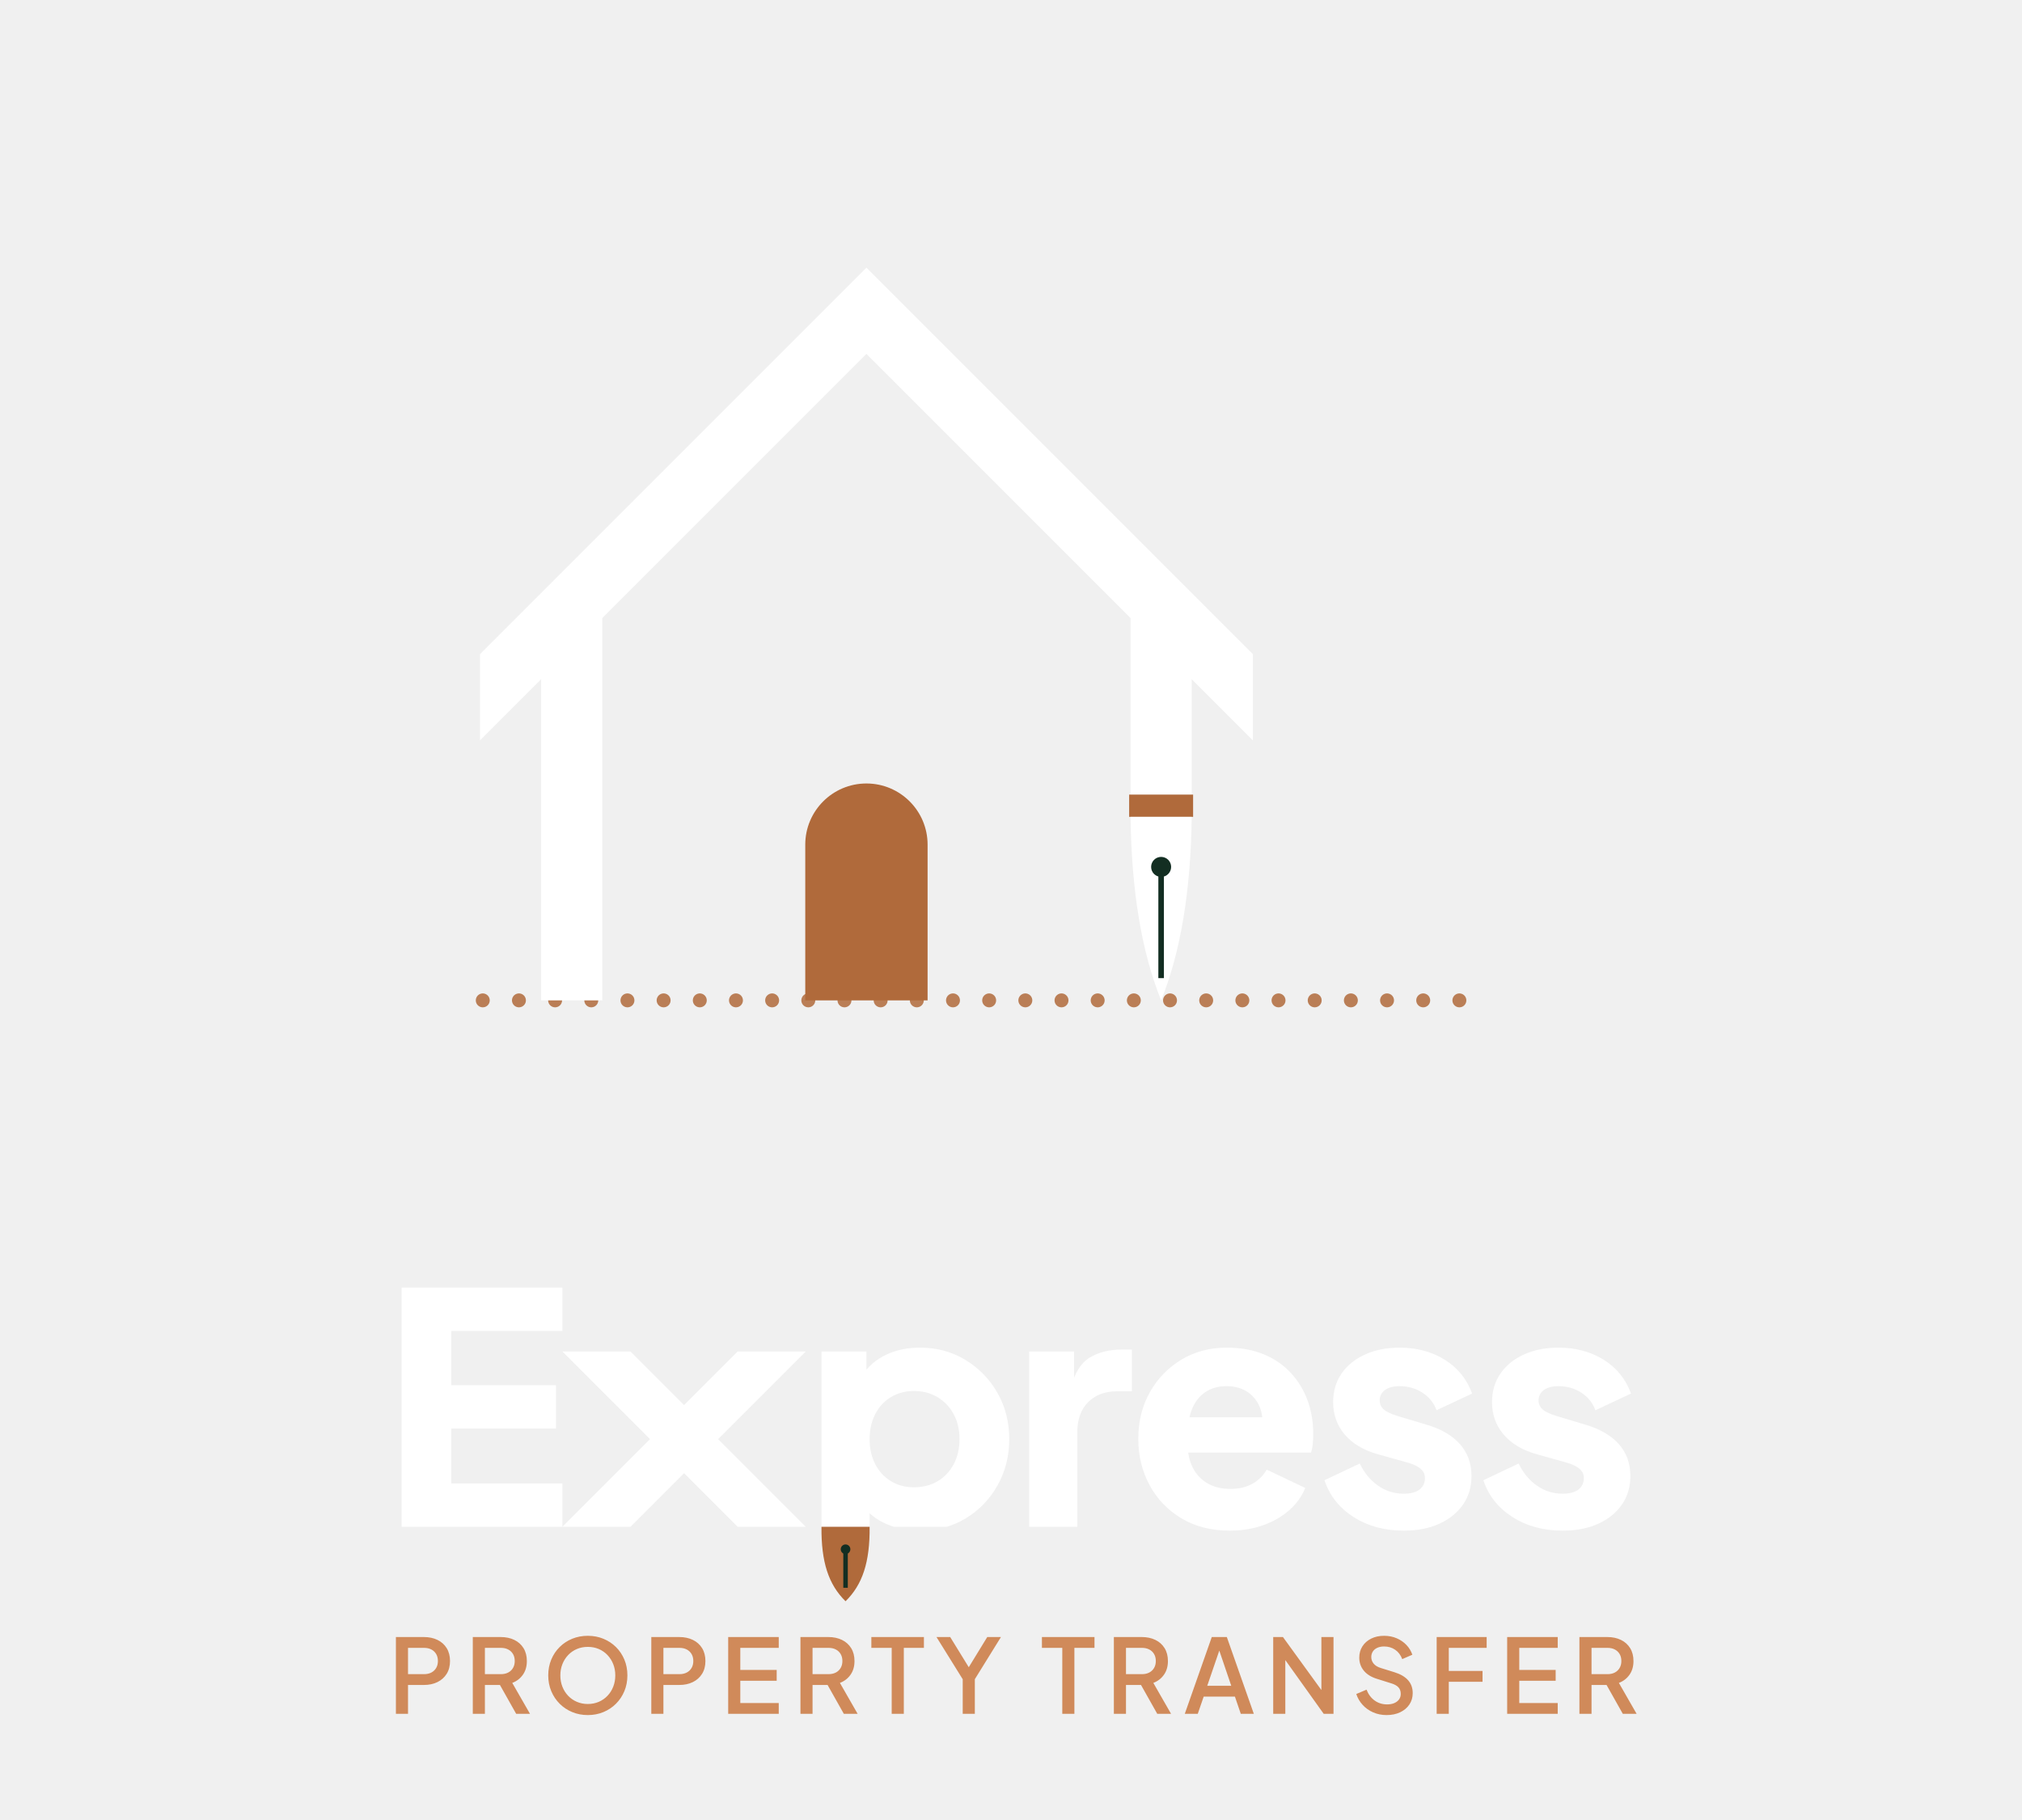
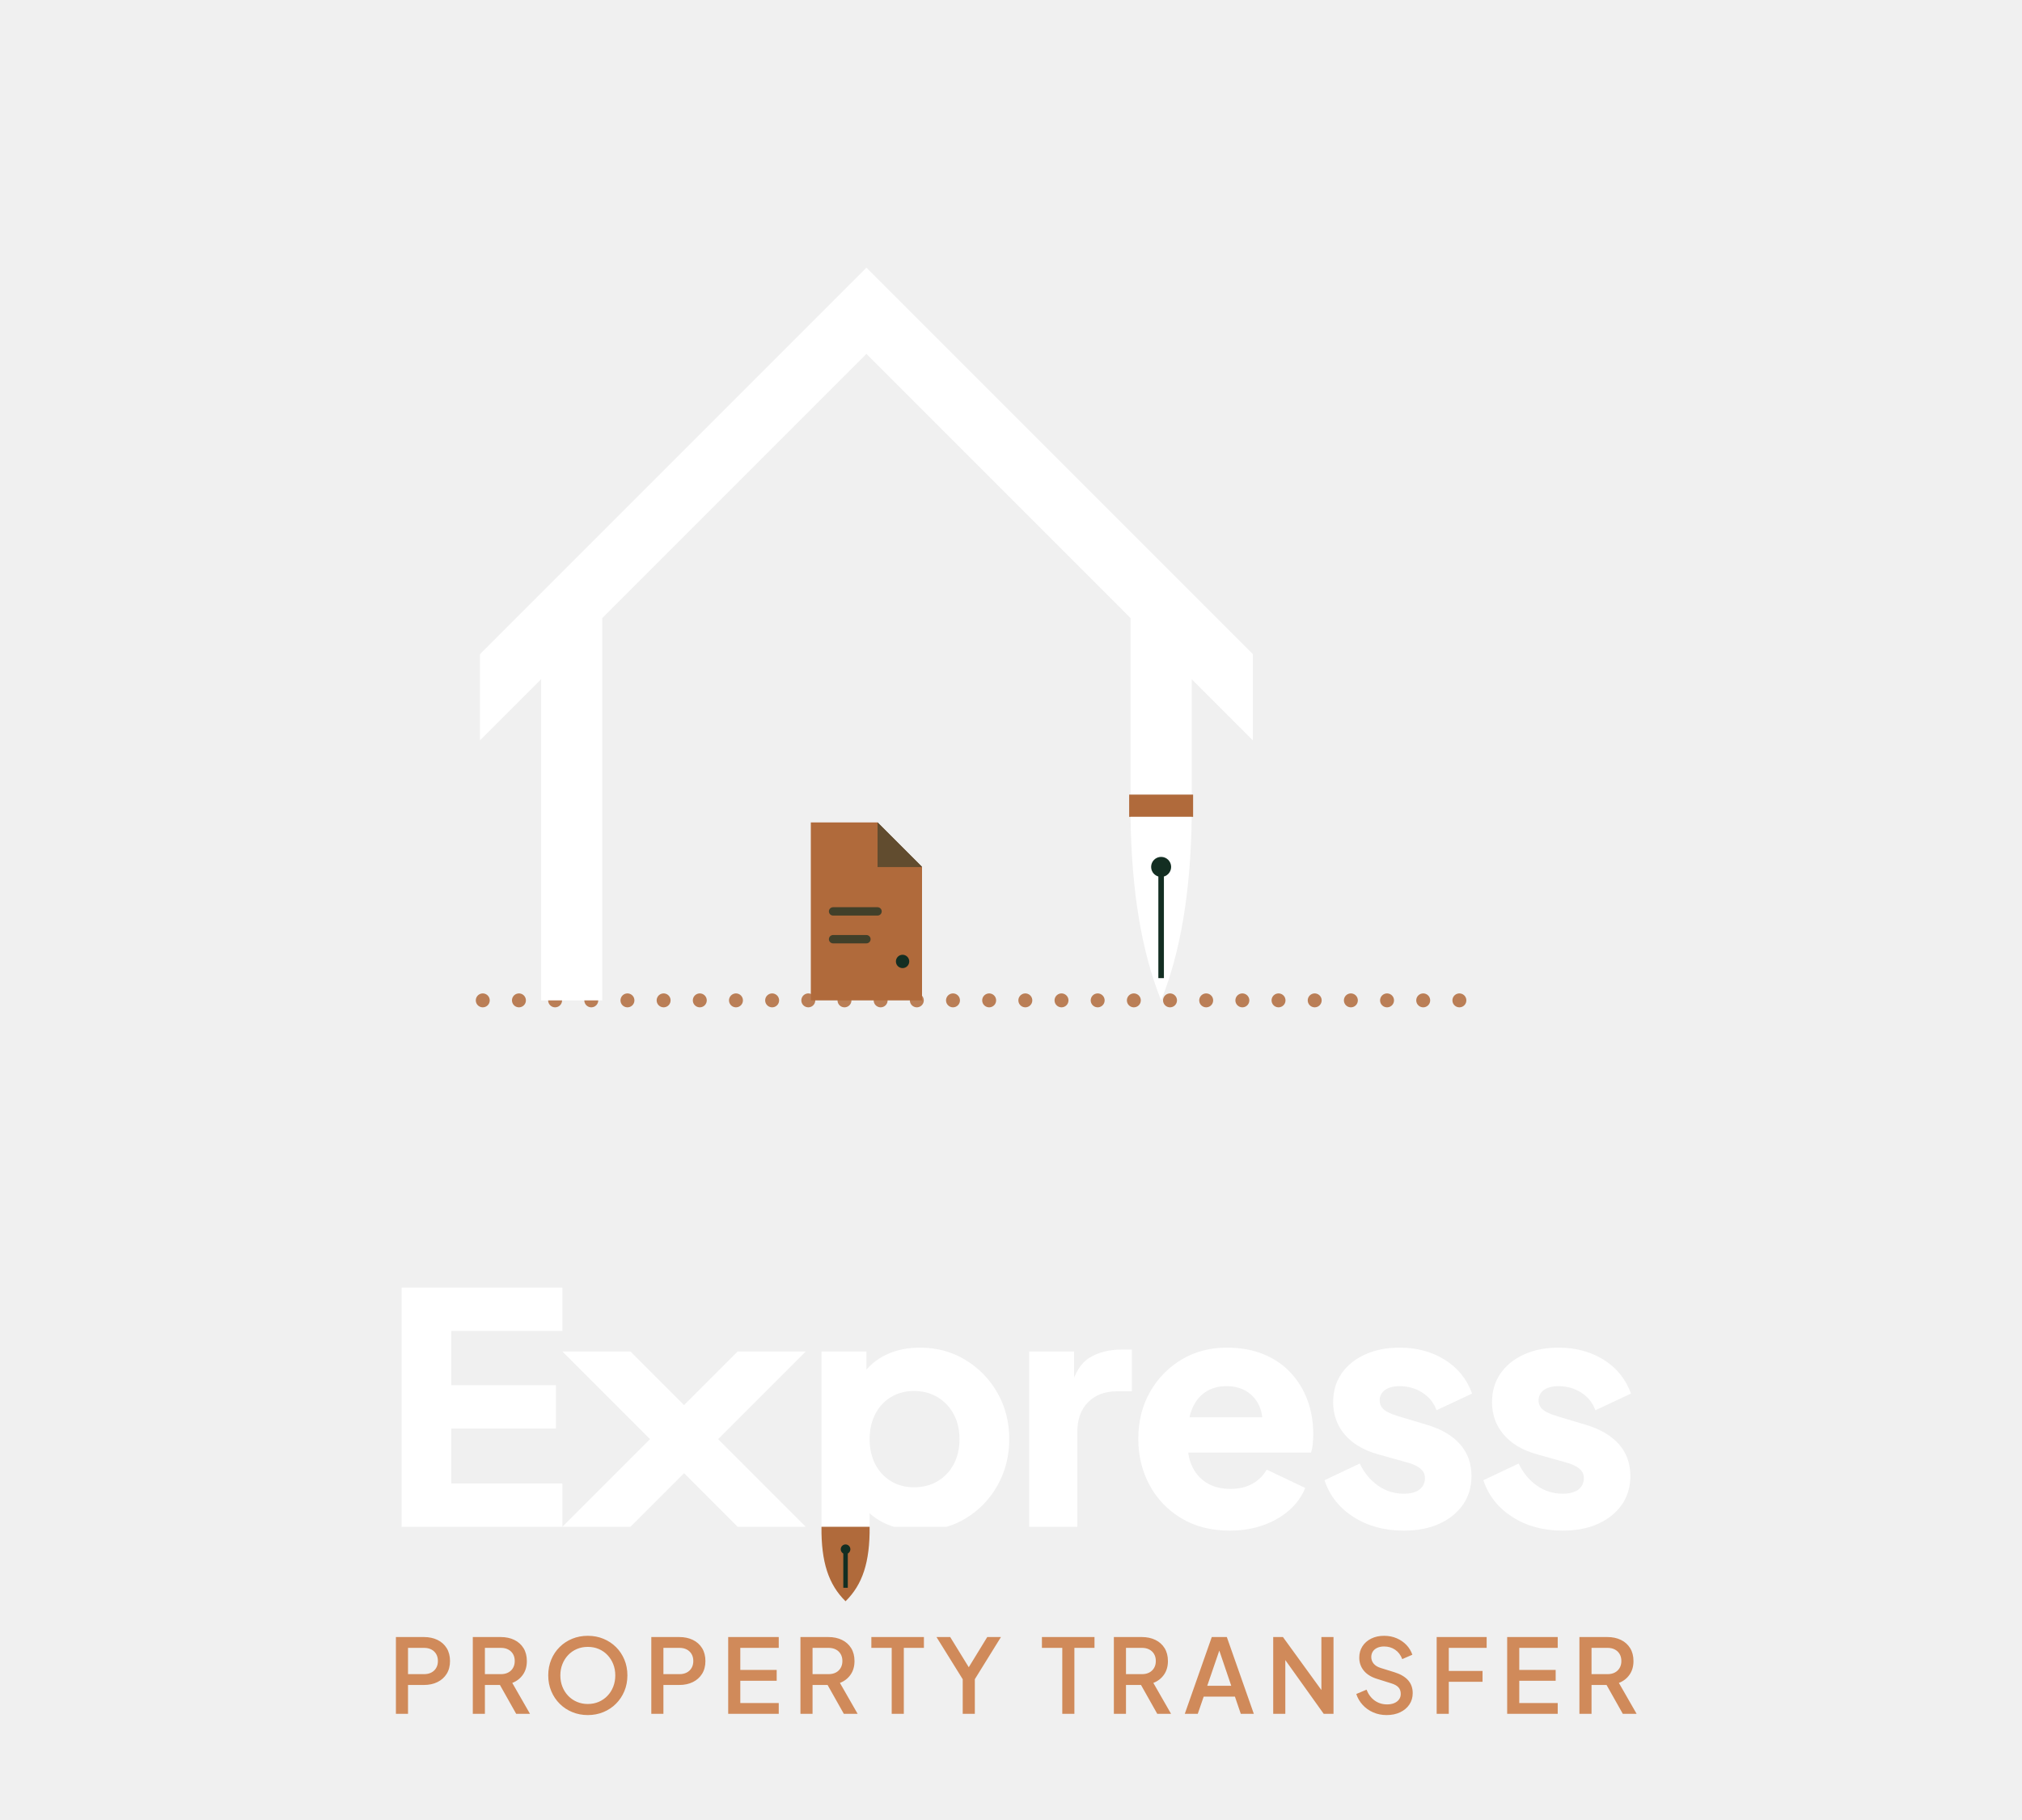
<svg xmlns="http://www.w3.org/2000/svg" viewBox="0 0 800 720" width="800" height="720">
  <g transform="translate(400 250) scale(1.1) translate(-308 -259.5)">
    <path d="M118 392H478" fill="none" stroke="#B06A3B" stroke-width="5" stroke-linecap="round" stroke-dasharray="0.01 13" opacity="0.85" />
    <path d="M117 267.5L256 128.5L395 267.5V298.5L256 159.5L117 298.5Z M139 250H161V392H139Z" fill="#ffffff" />
-     <path d="M234 392V336a22 22 0 0 1 44 0v56z" fill="#B06A3B" />
+     <path d="M236 392V328H260L276 344V392Z" fill="#B06A3B" />
+     <path d="M260 328V344H276Z" fill="#132E22" />
+     <path d="M260 328L276 344H260Z" fill="#B06A3B" opacity=".5" />
+     <path d="M244 360h16M244 370h12" stroke="#132E22" stroke-width="3" stroke-linecap="round" opacity=".7" />
+     <circle cx="269" cy="378" r="2.4" fill="#132E22" />
    <path d="M351 250H373V318H351Z" fill="#ffffff" />
    <rect x="350.5" y="318" width="23" height="8" fill="#B06A3B" />
    <path d="M351 326H373Q372.5 366 362 392Q351.5 366 351 326Z" fill="#ffffff" />
    <circle cx="362" cy="344" r="3.6" fill="#132E22" />
    <rect x="361" y="344" width="2" height="40" fill="#132E22" />
  </g>
  <g transform="translate(150.5001 604) scale(1.27)">
    <g transform="scale(0.1 -0.1)">
      <defs>
        <clipPath id="pclip3">
          <rect x="-2000" y="0" width="6000" height="2000" />
        </clipPath>
      </defs>
      <path transform="translate(0 0)" fill="#ffffff" d="M66 0V745H567V610H221V441H547V306H221V135H567V0Z" />
      <path transform="translate(559 0)" fill="#ffffff" d="M8 0H220.132L766.132 546H554ZM554 0H766.132L220.132 546H8Z" />
      <g clip-path="url(#pclip3)">
        <path transform="translate(1319.132 0)" fill="#ffffff" d="M55 -200V546H195V442L182 472Q209 513 255.5 535.5Q302 558 362 558Q440 558 503.0 520.0Q566 482 603.0 417.5Q640 353 640 273Q640 194 603.5 129.0Q567 64 504.0 26.0Q441 -12 361 -12Q305 -12 257.5 8.5Q210 29 181 69L205 100V-200ZM343 123Q385 123 417.0 142.0Q449 161 467.0 195.0Q485 229 485 273Q485 317 467.0 350.5Q449 384 417.0 403.5Q385 423 343 423Q303 423 271.5 404.0Q240 385 222.5 351.0Q205 317 205 273Q205 229 222.5 195.0Q240 161 271.5 142.0Q303 123 343 123Z" />
      </g>
      <path transform="translate(1319.132 0)" fill="#B06A3B" d="M55 0H205C206 -110 183 -180 130 -232C77 -180 54 -110 55 0Z" />
      <circle transform="translate(1319.132 0)" cx="130" cy="-70" r="15" fill="#132E22" />
      <rect transform="translate(1319.132 0)" x="123" y="-190" width="14" height="120" fill="#132E22" />
      <path transform="translate(1966.132 0)" fill="#ffffff" d="M55 0V546H195V415L185 434Q203 503 244.5 527.5Q286 552 343 552H375V422H328Q273 422 239.0 388.5Q205 355 205 294V0Z" />
      <path transform="translate(2328.132 0)" fill="#ffffff" d="M318 -12Q231 -12 167.0 26.5Q103 65 68.0 130.0Q33 195 33 274Q33 356 69.5 420.0Q106 484 168.0 521.0Q230 558 308 558Q373 558 423.0 537.5Q473 517 507.5 480.0Q542 443 560.0 394.5Q578 346 578 289Q578 273 576.5 257.5Q575 242 571 231H162V341H486L415 289Q425 332 414.0 365.5Q403 399 375.5 418.5Q348 438 308 438Q269 438 241.0 419.0Q213 400 199.0 363.0Q185 326 188 273Q184 227 199.0 192.0Q214 157 245.0 137.5Q276 118 320 118Q360 118 388.5 134.0Q417 150 433 178L553 121Q537 81 502.5 51.0Q468 21 421.0 4.5Q374 -12 318 -12Z" />
      <path transform="translate(2919.132 0)" fill="#ffffff" d="M269 -12Q179 -12 112.5 30.5Q46 73 22 145L132 197Q153 153 189.0 128.0Q225 103 269 103Q301 103 318.0 116.0Q335 129 335 152Q335 164 329.0 172.5Q323 181 311.0 188.0Q299 195 281 200L188 226Q121 245 85.0 287.5Q49 330 49 388Q49 439 75.0 477.0Q101 515 148.0 536.5Q195 558 256 558Q336 558 396.5 520.5Q457 483 482 415L371 363Q359 397 327.5 417.5Q296 438 256 438Q227 438 210.5 426.0Q194 414 194 393Q194 382 200.0 373.0Q206 364 219.5 357.0Q233 350 253 344L340 318Q408 298 444.0 257.5Q480 217 480 158Q480 107 453.5 69.0Q427 31 380.0 9.5Q333 -12 269 -12Z" />
      <path transform="translate(3414.132 0)" fill="#ffffff" d="M269 -12Q179 -12 112.5 30.5Q46 73 22 145L132 197Q153 153 189.0 128.0Q225 103 269 103Q301 103 318.0 116.0Q335 129 335 152Q335 164 329.0 172.5Q323 181 311.0 188.0Q299 195 281 200L188 226Q121 245 85.0 287.5Q49 330 49 388Q49 439 75.0 477.0Q101 515 148.0 536.5Q195 558 256 558Q336 558 396.5 520.5Q457 483 482 415L371 363Q359 397 327.5 417.5Q296 438 256 438Q227 438 210.5 426.0Q194 414 194 393Q194 382 200.0 373.0Q206 364 219.5 357.0Q233 350 253 344L340 318Q408 298 444.0 257.5Q480 217 480 158Q480 107 453.5 69.0Q427 31 380.0 9.5Q333 -12 269 -12Z" />
    </g>
  </g>
  <g transform="translate(153.5001 678) scale(0.4077795)">
    <path fill="#D08A5A" d="M7.7 0.0V-74.5H34.8Q42.3 -74.5 48.025 -71.725Q53.75 -68.95 56.975 -63.725Q60.2 -58.5 60.2 -51.2Q60.2 -44.0 56.95 -38.8Q53.7 -33.6 48.0 -30.8Q42.3 -28.0 34.8 -28.0H19.45V0.0ZM19.45 -38.5H35.05Q39.1 -38.5 42.1 -40.075Q45.1 -41.65 46.775 -44.525Q48.45 -47.4 48.45 -51.25Q48.45 -55.15 46.775 -58.0Q45.1 -60.85 42.1 -62.425Q39.1 -64.0 35.05 -64.0H19.45Z M82.3 0.0V-74.5H109.35Q116.85 -74.5 122.575 -71.725Q128.3 -68.95 131.525 -63.725Q134.75 -58.5 134.75 -51.2Q134.75 -43.45 130.925 -37.975Q127.1 -32.5 120.6 -30.0L137.8 0.0H124.4L106.1 -32.5L113.8 -28.0H94.05V0.0ZM94.05 -38.5H109.6Q113.65 -38.5 116.65 -40.075Q119.65 -41.65 121.325 -44.525Q123 -47.4 123 -51.25Q123 -55.15 121.325 -58.0Q119.65 -60.85 116.65 -62.425Q113.65 -64.0 109.6 -64.0H94.05Z M193.9 1.2Q185.8 1.2 178.825 -1.675Q171.85 -4.55 166.625 -9.75Q161.4 -14.95 158.45 -21.975Q155.5 -29.0 155.5 -37.3Q155.5 -45.6 158.425 -52.625Q161.35 -59.65 166.575 -64.825Q171.8 -70.0 178.775 -72.85Q185.75 -75.7 193.9 -75.7Q202.05 -75.7 209.025 -72.825Q216.0 -69.95 221.225 -64.775Q226.45 -59.6 229.375 -52.6Q232.3 -45.6 232.3 -37.3Q232.3 -29.0 229.35 -21.975Q226.4 -14.95 221.175 -9.75Q215.95 -4.55 208.975 -1.675Q202.0 1.2 193.9 1.2ZM193.9 -9.55Q199.7 -9.55 204.55 -11.65Q209.4 -13.75 213.0 -17.525Q216.6 -21.3 218.575 -26.35Q220.55 -31.4 220.55 -37.3Q220.55 -43.15 218.575 -48.175Q216.6 -53.2 213.0 -57.0Q209.4 -60.8 204.55 -62.875Q199.7 -64.95 193.9 -64.95Q188.1 -64.95 183.25 -62.875Q178.4 -60.8 174.8 -57.0Q171.2 -53.2 169.225 -48.175Q167.25 -43.15 167.25 -37.3Q167.25 -31.4 169.225 -26.35Q171.2 -21.3 174.8 -17.525Q178.4 -13.75 183.275 -11.65Q188.15 -9.55 193.9 -9.55Z M255.5 0.0V-74.5H282.6Q290.1 -74.5 295.825 -71.725Q301.55 -68.95 304.775 -63.725Q308.0 -58.5 308.0 -51.2Q308.0 -44.0 304.75 -38.8Q301.5 -33.6 295.8 -30.8Q290.1 -28.0 282.6 -28.0H267.25V0.0ZM267.25 -38.5H282.85Q286.9 -38.5 289.9 -40.075Q292.9 -41.65 294.575 -44.525Q296.25 -47.4 296.25 -51.25Q296.25 -55.15 294.575 -58.0Q292.9 -60.85 289.9 -62.425Q286.9 -64.0 282.85 -64.0H267.25Z M330.1 0.0V-74.5H379.15V-64.0H341.85V-42.6H377.15V-32.1H341.85V-10.5H379.15V0.0Z M400.2 0.0V-74.5H427.25Q434.75 -74.5 440.475 -71.725Q446.2 -68.95 449.425 -63.725Q452.65 -58.5 452.65 -51.2Q452.65 -43.45 448.825 -37.975Q445.0 -32.5 438.5 -30.0L455.7 0.0H442.3L424.0 -32.5L431.7 -28.0H411.95V0.0ZM411.95 -38.5H427.5Q431.55 -38.5 434.55 -40.075Q437.55 -41.65 439.225 -44.525Q440.9 -47.4 440.9 -51.25Q440.9 -55.15 439.225 -58.0Q437.55 -60.85 434.55 -62.425Q431.55 -64.0 427.5 -64.0H411.95Z M488.75 0.0V-64.0H469.0V-74.5H520.0V-64.0H500.5V0.0Z M557.65 0.0V-33.55L532.2 -74.5H545.5L565.9 -41.35H561.15L581.45 -74.5H594.75L569.4 -33.6V0.0Z M654.25 0.0V-64.0H634.5V-74.5H685.5V-64.0H666.0V0.0Z M704.3 0.0V-74.5H731.35Q738.85 -74.5 744.575 -71.725Q750.3 -68.95 753.525 -63.725Q756.75 -58.5 756.75 -51.2Q756.75 -43.45 752.925 -37.975Q749.1 -32.5 742.6 -30.0L759.8 0.0H746.4L728.1 -32.5L735.8 -28.0H716.05V0.0ZM716.05 -38.5H731.6Q735.65 -38.5 738.65 -40.075Q741.65 -41.65 743.325 -44.525Q745.0 -47.4 745.0 -51.25Q745.0 -55.15 743.325 -58.0Q741.65 -60.85 738.65 -62.425Q735.65 -64.0 731.6 -64.0H716.05Z M773.1 0.0 799.3 -74.5H813.9L840.1 0.0H827.45L821.75 -16.7H791.45L785.7 0.0ZM794.9 -27.2H818.2L804.95 -66.2H808.25Z M858.9 0.0V-74.5H868.35L910.2 -16.8L905.65 -16.05V-74.5H917.4V0.0H907.9L866.4 -58.1L870.65 -58.85V0.0Z M968.9 1.2Q961.85 1.2 955.875 -1.425Q949.9 -4.05 945.675 -8.675Q941.45 -13.3 939.5 -19.25L949.45 -23.45Q952.15 -16.6 957.375 -12.875Q962.6 -9.15 969.4 -9.15Q973.4 -9.15 976.375 -10.425Q979.35 -11.7 981.0 -13.975Q982.65 -16.25 982.65 -19.3Q982.65 -23.35 980.35 -25.775Q978.05 -28.2 973.55 -29.55L959.55 -33.95Q951.15 -36.55 946.775 -41.925Q942.4 -47.3 942.4 -54.5Q942.4 -60.75 945.475 -65.525Q948.55 -70.3 954.0 -73.0Q959.45 -75.7 966.45 -75.7Q973.15 -75.7 978.675 -73.325Q984.2 -70.95 988.125 -66.85Q992.05 -62.75 993.9 -57.35L984.1 -53.1Q981.85 -59.0 977.225 -62.175Q972.6 -65.35 966.5 -65.35Q962.8 -65.35 959.975 -64.1Q957.15 -62.85 955.6 -60.525Q954.05 -58.2 954.05 -55.1Q954.05 -51.5 956.35 -48.7Q958.65 -45.9 963.35 -44.45L976.4 -40.4Q985.3 -37.65 989.775 -32.6Q994.25 -27.55 994.25 -20.1Q994.25 -13.85 991.025 -9.05Q987.8 -4.25 982.1 -1.525Q976.4 1.2 968.9 1.2Z M1017.5 0.0V-74.5H1066.0V-64.0H1029.25V-41.6H1062.0V-31.1H1029.25V0.0Z M1085.9 0.0V-74.5H1134.95V-64.0H1097.65V-42.6H1132.95V-32.1H1097.65V-10.5H1134.95V0.0Z M1156.0 0.0V-74.5H1183.05Q1190.55 -74.5 1196.275 -71.725Q1202.0 -68.95 1205.225 -63.725Q1208.45 -58.5 1208.45 -51.2Q1208.45 -43.45 1204.625 -37.975Q1200.8 -32.5 1194.3 -30.0L1211.5 0.0H1198.1L1179.8 -32.5L1187.5 -28.0H1167.75V0.0ZM1167.75 -38.5H1183.3Q1187.35 -38.5 1190.35 -40.075Q1193.35 -41.65 1195.025 -44.525Q1196.7 -47.4 1196.7 -51.25Q1196.7 -55.15 1195.025 -58.0Q1193.35 -60.85 1190.35 -62.425Q1187.35 -64.0 1183.3 -64.0H1167.75Z" />
  </g>
</svg>
